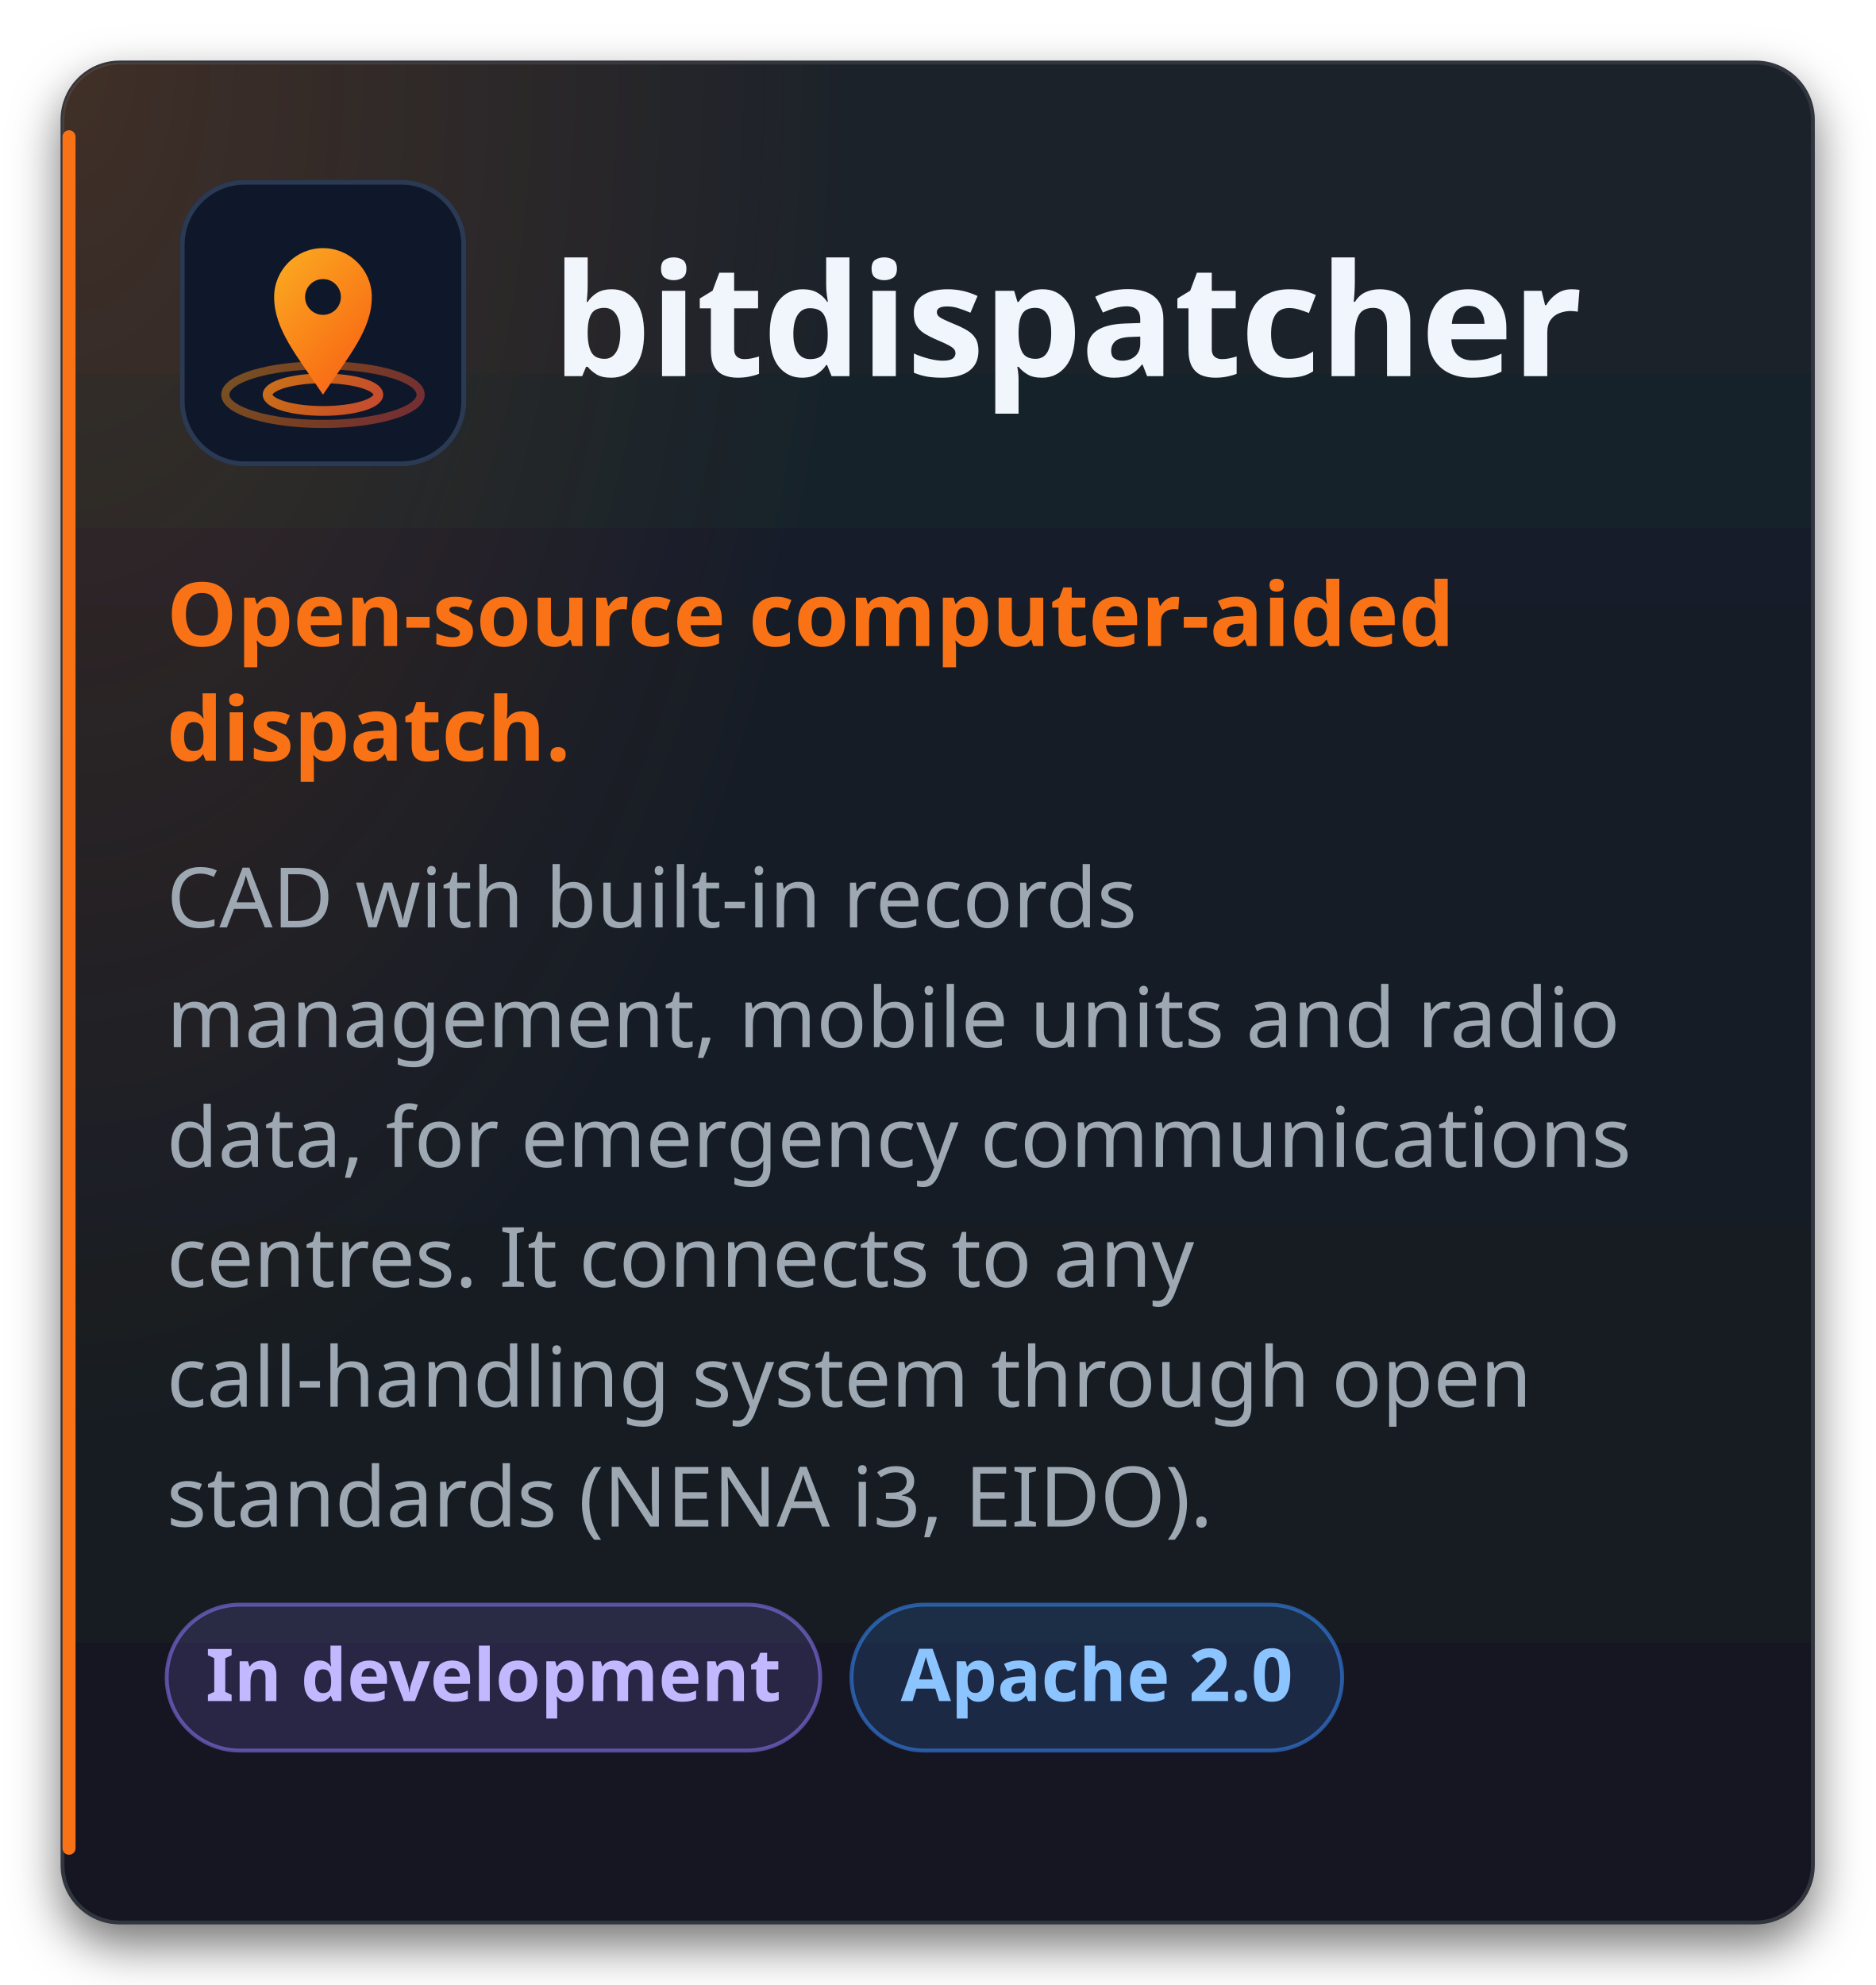
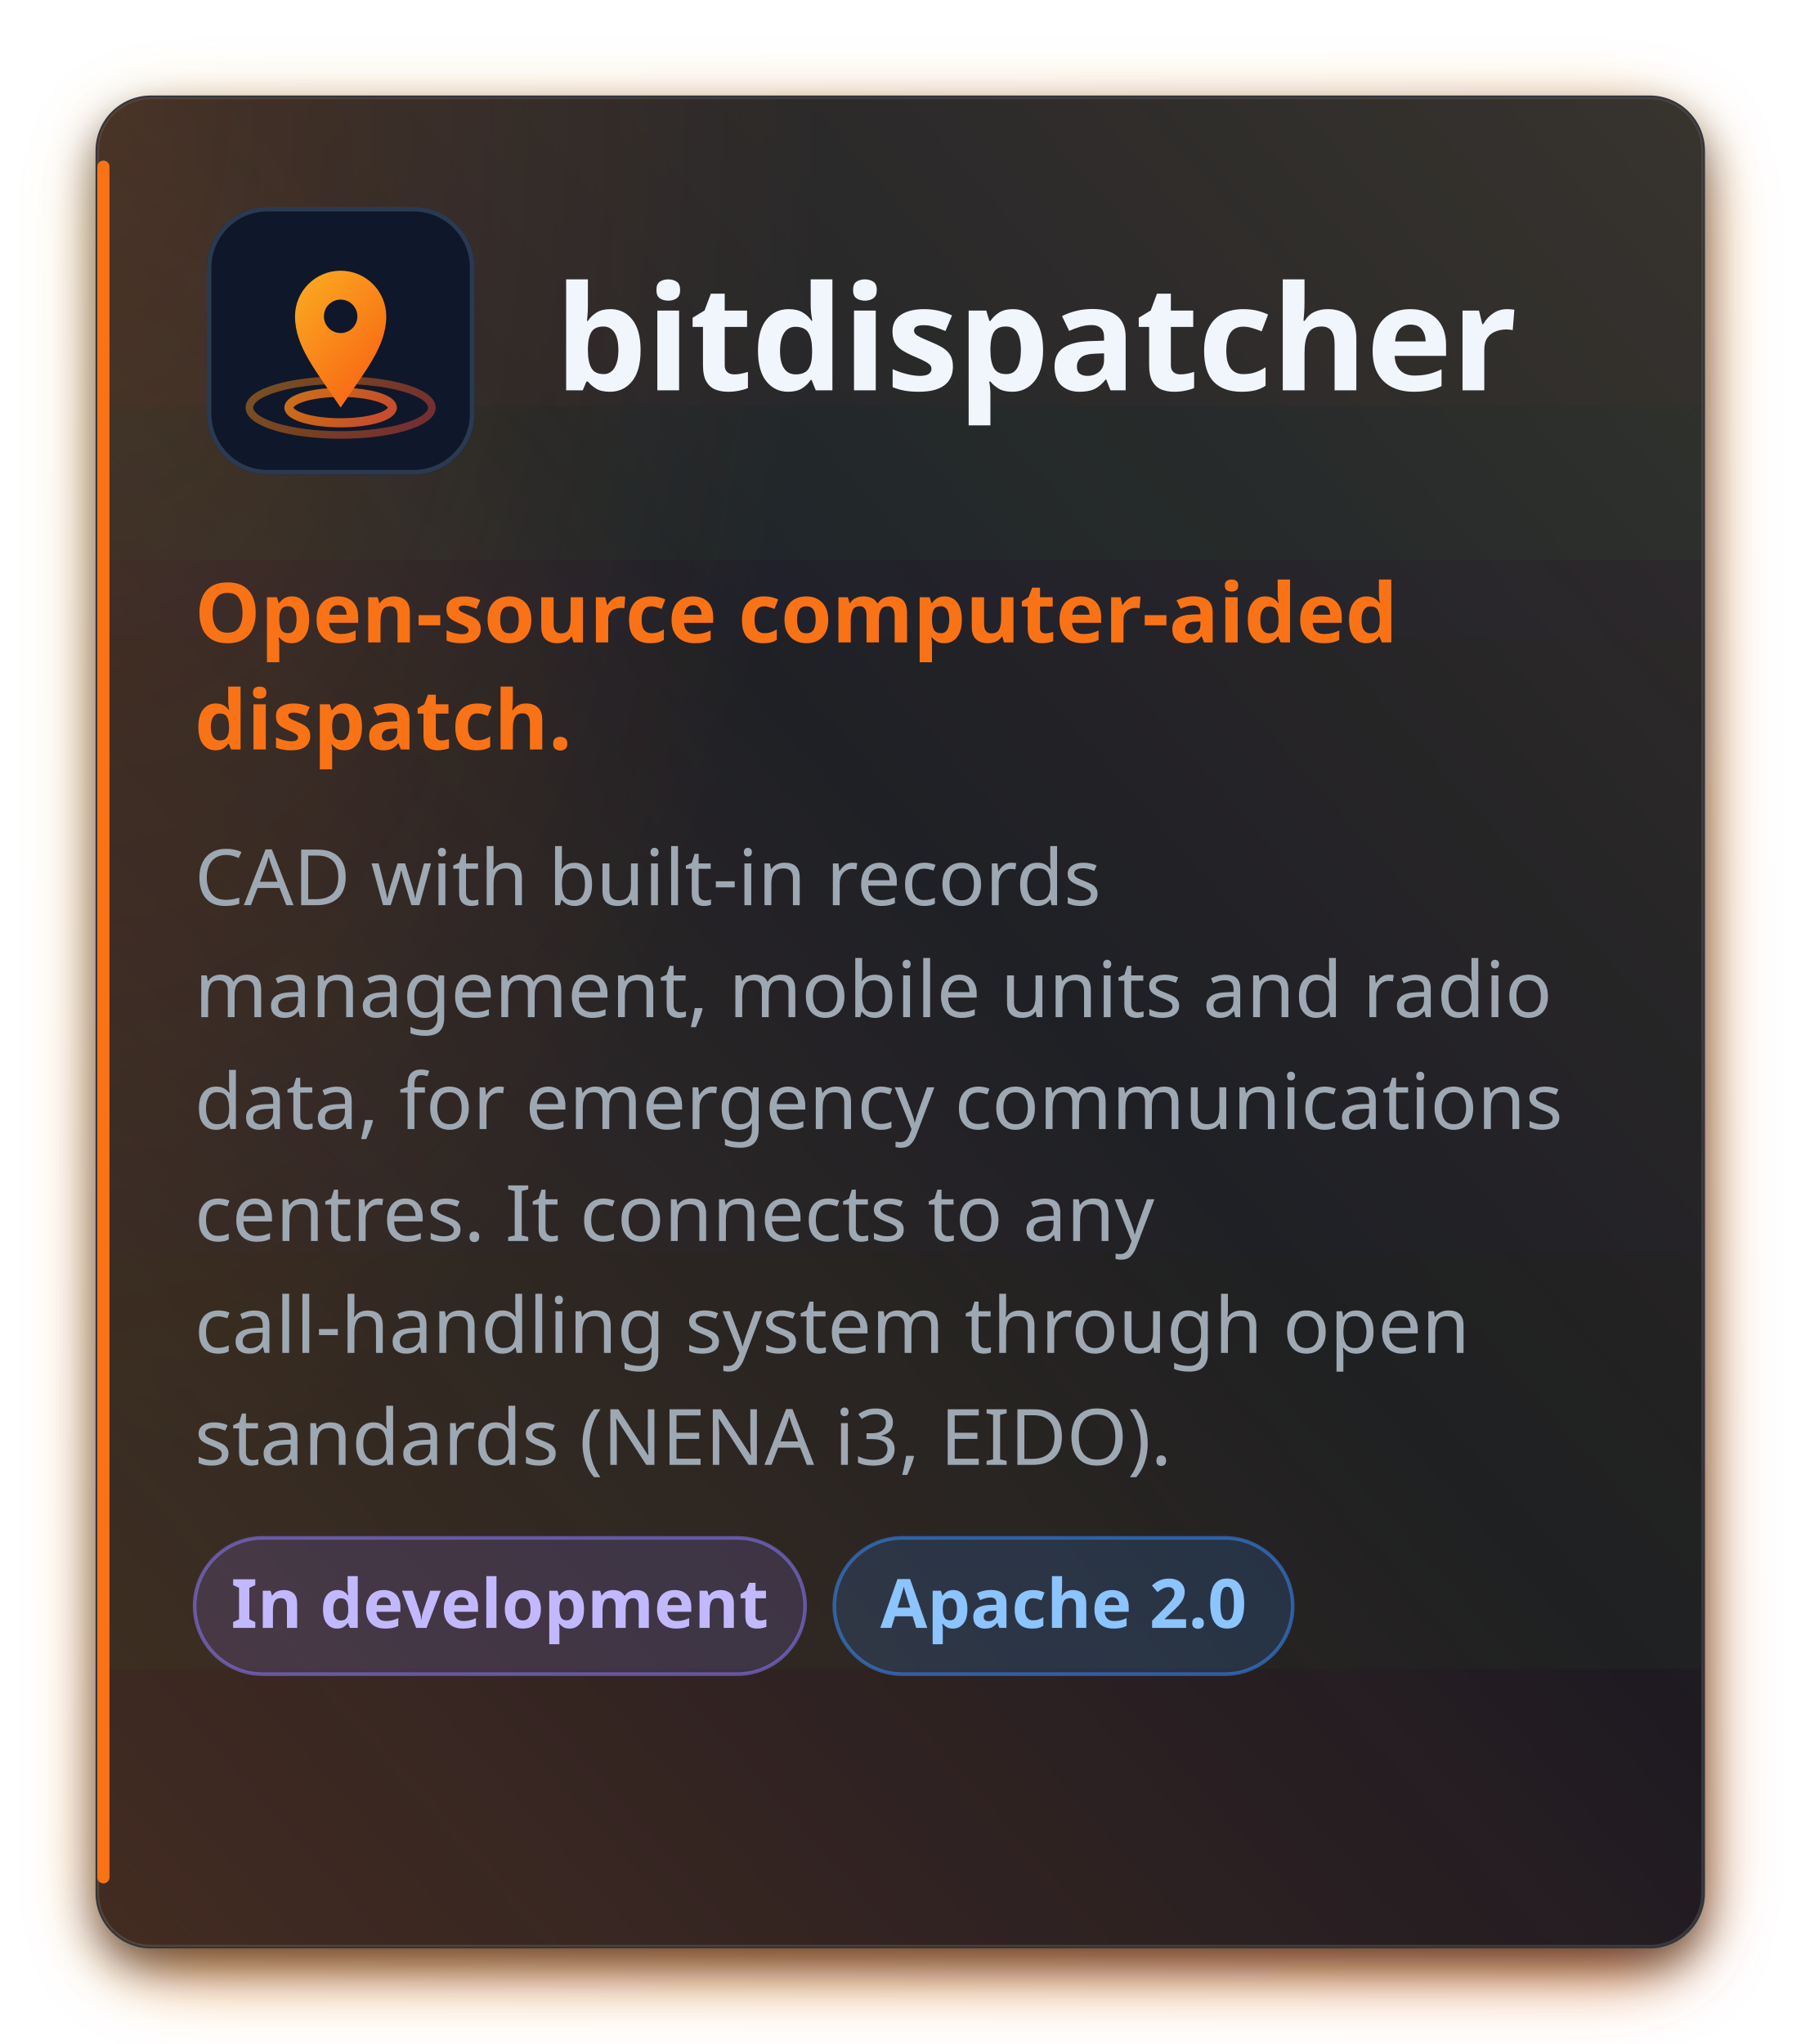
- <svg xmlns="http://www.w3.org/2000/svg" viewBox="0 0 720 762" width="720" height="762" role="img" aria-label="bitdispatcher: Open-source computer-aided dispatch.">
+ <svg xmlns="http://www.w3.org/2000/svg" viewBox="0 0 740 840" width="740" height="840" role="img" aria-label="bitdispatcher: Open-source computer-aided dispatch.">
+   <style>@keyframes glow{0%,100%{opacity:0.15}50%{opacity:0.85}}@keyframes warm{0%,100%{opacity:0}50%{opacity:1}}.glow{animation:glow 4.8s ease-in-out infinite;animation-delay:-2.40s}.warm{animation:warm 4.8s ease-in-out infinite;animation-delay:-2.40s}@media (prefers-reduced-motion: reduce){.glow,.warm{animation:none}.glow{opacity:0.45}.warm{opacity:0.5}}</style>
  <defs>
    <linearGradient id="cardfill" x1="0" y1="0" x2="0" y2="1">
      <stop offset="0" stop-color="#1b222c" />
      <stop offset="1" stop-color="#121820" />
    </linearGradient>
    <radialGradient id="accentglow" cx="0" cy="0" r="0.75" gradientTransform="scale(0.6 1)">
      <stop offset="0" stop-color="#f97316" stop-opacity="0.16" />
      <stop offset="1" stop-color="#f97316" stop-opacity="0" />
    </radialGradient>
+     <linearGradient id="glowfill" x1="0" y1="0" x2="1" y2="1">
+       <stop offset="0" stop-color="#ffb347" />
+       <stop offset="0.5" stop-color="#f58220" />
+       <stop offset="1" stop-color="#ea580c" />
+     </linearGradient>
+     <linearGradient id="warmfill" x1="0" y1="1" x2="1" y2="0">
+       <stop offset="0" stop-color="#f58220" stop-opacity="0.2" />
+       <stop offset="0.55" stop-color="#f58220" stop-opacity="0.04" />
+       <stop offset="1" stop-color="#ffb347" stop-opacity="0.12" />
+     </linearGradient>
+     <filter id="soft" x="-15%" y="-15%" width="130%" height="135%">
+       <feGaussianBlur stdDeviation="16" />
+     </filter>
    <filter id="lift" x="-5%" y="-8%" width="110%" height="125%">
      <feDropShadow dx="0" dy="8" stdDeviation="9" flood-color="#000000" flood-opacity="0.55" />
    </filter>
  </defs>
  <g font-family="-apple-system, 'Segoe UI', 'Noto Sans', Helvetica, Arial, sans-serif">
-     <rect x="24" y="24" width="672" height="714" rx="22" fill="url(#cardfill)" stroke="#30363d" stroke-width="1.5" filter="url(#lift)" />
-     <rect x="24" y="24" width="672" height="714" rx="22" fill="url(#accentglow)" />
-     <rect x="24" y="50" width="5" height="662" rx="2.5" fill="#f97316" />
-     <svg x="64" y="64" width="120" height="120" viewBox="0 0 96 96">
+     <rect class="glow" x="46" y="54" width="648" height="752" rx="26" fill="url(#glowfill)" filter="url(#soft)" />
+     <rect x="40" y="40" width="660" height="760" rx="22" fill="url(#cardfill)" stroke="#30363d" stroke-width="1.5" filter="url(#lift)" />
+     <rect x="40" y="40" width="660" height="760" rx="22" fill="url(#accentglow)" />
+     <rect class="warm" x="40" y="40" width="660" height="760" rx="22" fill="url(#warmfill)" />
+     <rect x="40" y="66" width="5" height="708" rx="2.5" fill="#f97316" />
+     <svg x="80" y="80" width="120" height="120" viewBox="0 0 96 96">
      <rect x="4" y="4" width="88" height="88" rx="20" fill="#0f172a" />
      <rect x="4.75" y="4.75" width="86.5" height="86.5" rx="19.25" fill="none" stroke="#2b3a52" stroke-width="1.5" />
      <defs>
        <linearGradient id="bdg" gradientUnits="userSpaceOnUse" x1="18" y1="25" x2="78" y2="79">
          <stop offset="0" stop-color="#fbbf24" />
          <stop offset=".6" stop-color="#f97316" />
          <stop offset="1" stop-color="#ef4444" />
        </linearGradient>
      </defs>
      <g fill="none" stroke="url(#bdg)" stroke-linecap="round">
        <ellipse cx="48" cy="70" rx="30" ry="9" stroke-width="2.5" stroke-opacity="0.45" />
        <ellipse cx="48" cy="70" rx="17" ry="5" stroke-width="3" stroke-opacity="0.8" />
      </g>
      <path d="M48 70 C40 58 33 50 33 40 a15 15 0 0 1 30 0 C63 50 56 58 48 70 Z" fill="url(#bdg)" />
      <circle cx="48" cy="40" r="5.5" fill="#0f172a" />
    </svg>
-     <text x="212" y="144.4" font-size="60" font-weight="800" fill="#f0f6fc" letter-spacing="-0.5">bitdispatcher</text>
-     <text x="64" y="248.0" font-size="34" font-weight="600" fill="#f97316">Open-source computer-aided</text>
-     <text x="64" y="292.0" font-size="34" font-weight="600" fill="#f97316">dispatch.</text>
-     <text x="64" y="356.0" font-size="32" fill="#9ea8b3">CAD with built-in records</text>
-     <text x="64" y="402.0" font-size="32" fill="#9ea8b3">management, mobile units and radio</text>
-     <text x="64" y="448.0" font-size="32" fill="#9ea8b3">data, for emergency communications</text>
-     <text x="64" y="494.0" font-size="32" fill="#9ea8b3">centres. It connects to any</text>
-     <text x="64" y="540.0" font-size="32" fill="#9ea8b3">call-handling system through open</text>
-     <text x="64" y="586.0" font-size="32" fill="#9ea8b3">standards (NENA i3, EIDO).</text>
-     <rect x="64.0" y="616" width="250.9" height="56" rx="28.0" fill="#8b7bff" fill-opacity="0.16" stroke="#8b7bff" stroke-opacity="0.55" stroke-width="1.5" />
-     <text x="189.4" y="653.0" font-size="28" font-weight="600" fill="#c2b8ff" text-anchor="middle">In development</text>
-     <rect x="326.9" y="616" width="188.4" height="56" rx="28.0" fill="#388bfd" fill-opacity="0.16" stroke="#388bfd" stroke-opacity="0.55" stroke-width="1.5" />
-     <text x="421.1" y="653.0" font-size="28" font-weight="600" fill="#8cc4ff" text-anchor="middle">Apache 2.0</text>
+     <text x="228" y="160.4" font-size="60" font-weight="800" fill="#f0f6fc" letter-spacing="-0.5">bitdispatcher</text>
+     <text x="80" y="264.0" font-size="34" font-weight="600" fill="#f97316">Open-source computer-aided</text>
+     <text x="80" y="308.0" font-size="34" font-weight="600" fill="#f97316">dispatch.</text>
+     <text x="80" y="372.0" font-size="32" fill="#9ea8b3">CAD with built-in records</text>
+     <text x="80" y="418.0" font-size="32" fill="#9ea8b3">management, mobile units and radio</text>
+     <text x="80" y="464.0" font-size="32" fill="#9ea8b3">data, for emergency communications</text>
+     <text x="80" y="510.0" font-size="32" fill="#9ea8b3">centres. It connects to any</text>
+     <text x="80" y="556.0" font-size="32" fill="#9ea8b3">call-handling system through open</text>
+     <text x="80" y="602.0" font-size="32" fill="#9ea8b3">standards (NENA i3, EIDO).</text>
+     <rect x="80.0" y="632" width="250.9" height="56" rx="28.0" fill="#8b7bff" fill-opacity="0.16" stroke="#8b7bff" stroke-opacity="0.55" stroke-width="1.5" />
+     <text x="205.4" y="669.0" font-size="28" font-weight="600" fill="#c2b8ff" text-anchor="middle">In development</text>
+     <rect x="342.9" y="632" width="188.4" height="56" rx="28.0" fill="#388bfd" fill-opacity="0.16" stroke="#388bfd" stroke-opacity="0.55" stroke-width="1.5" />
+     <text x="437.1" y="669.0" font-size="28" font-weight="600" fill="#8cc4ff" text-anchor="middle">Apache 2.0</text>
  </g>
</svg>
